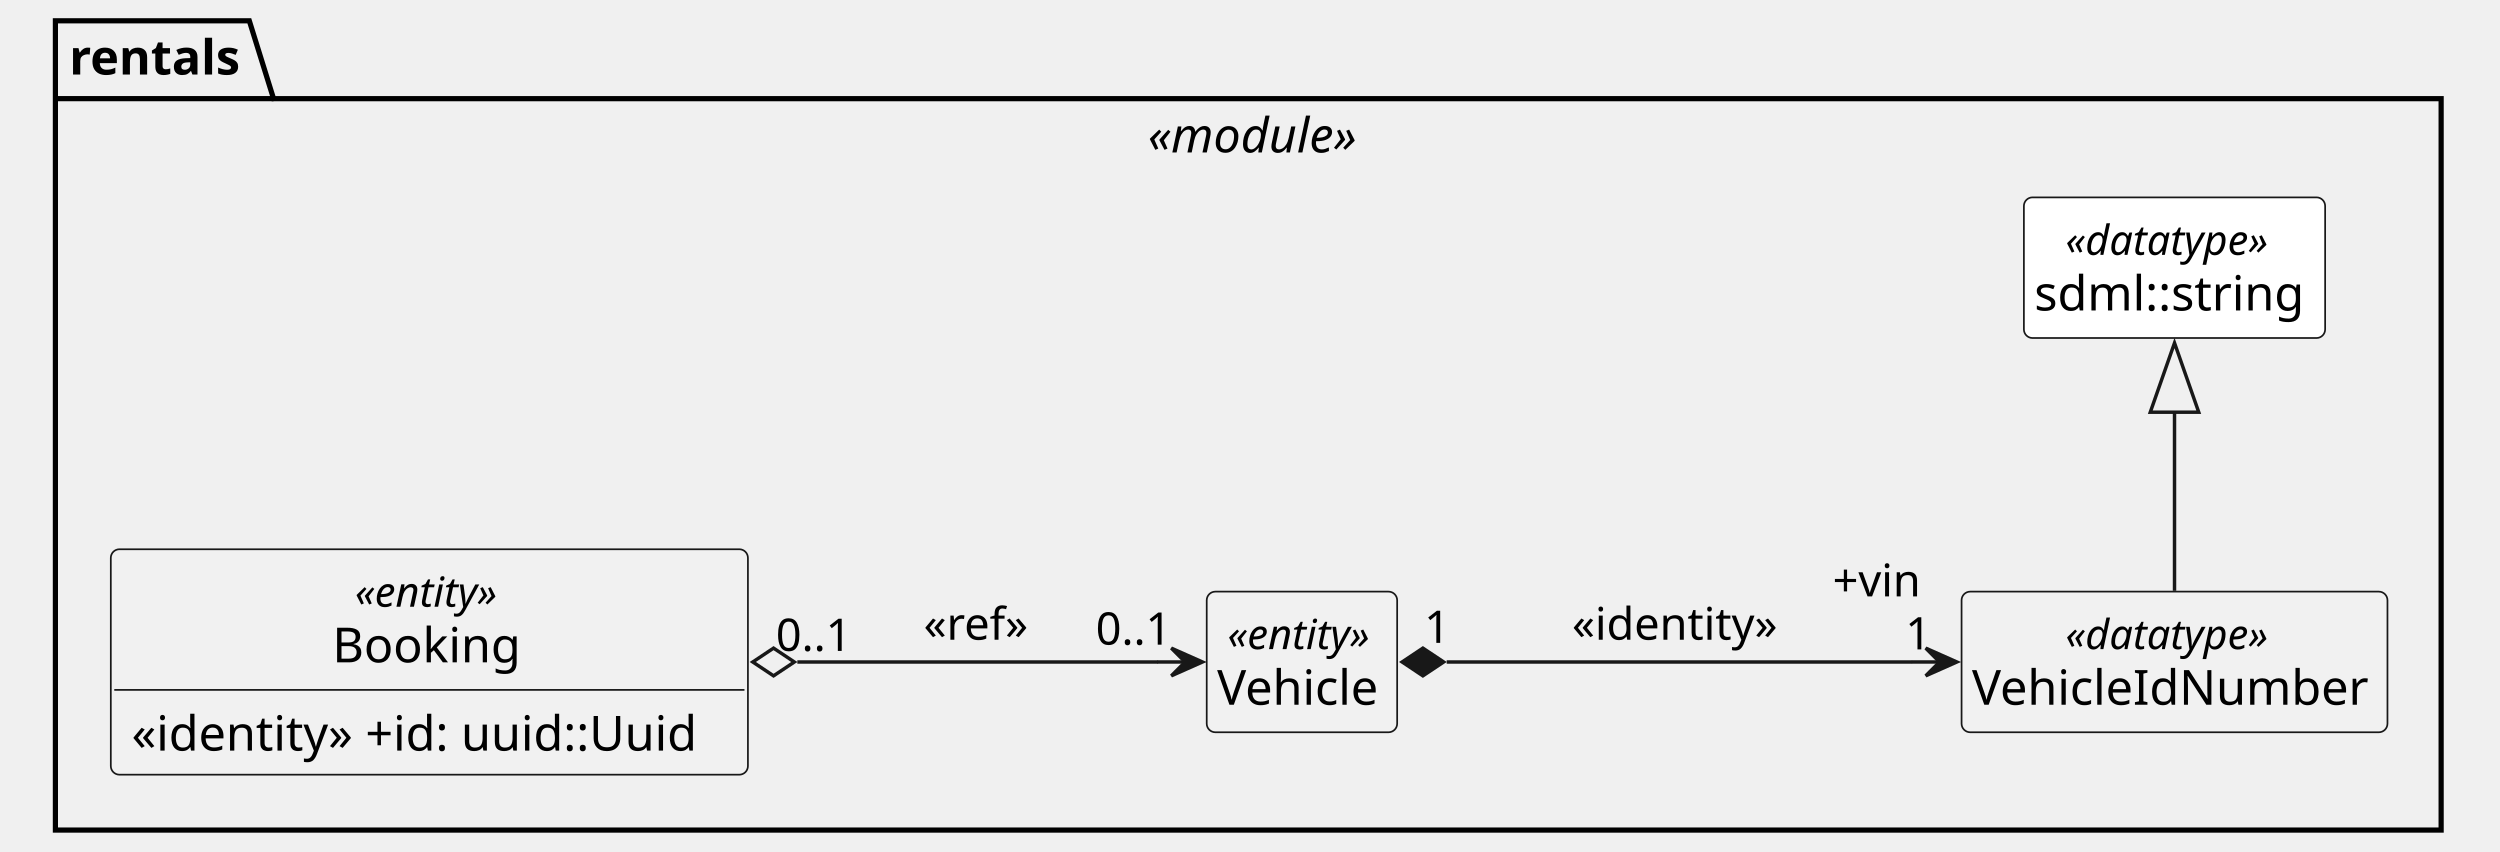
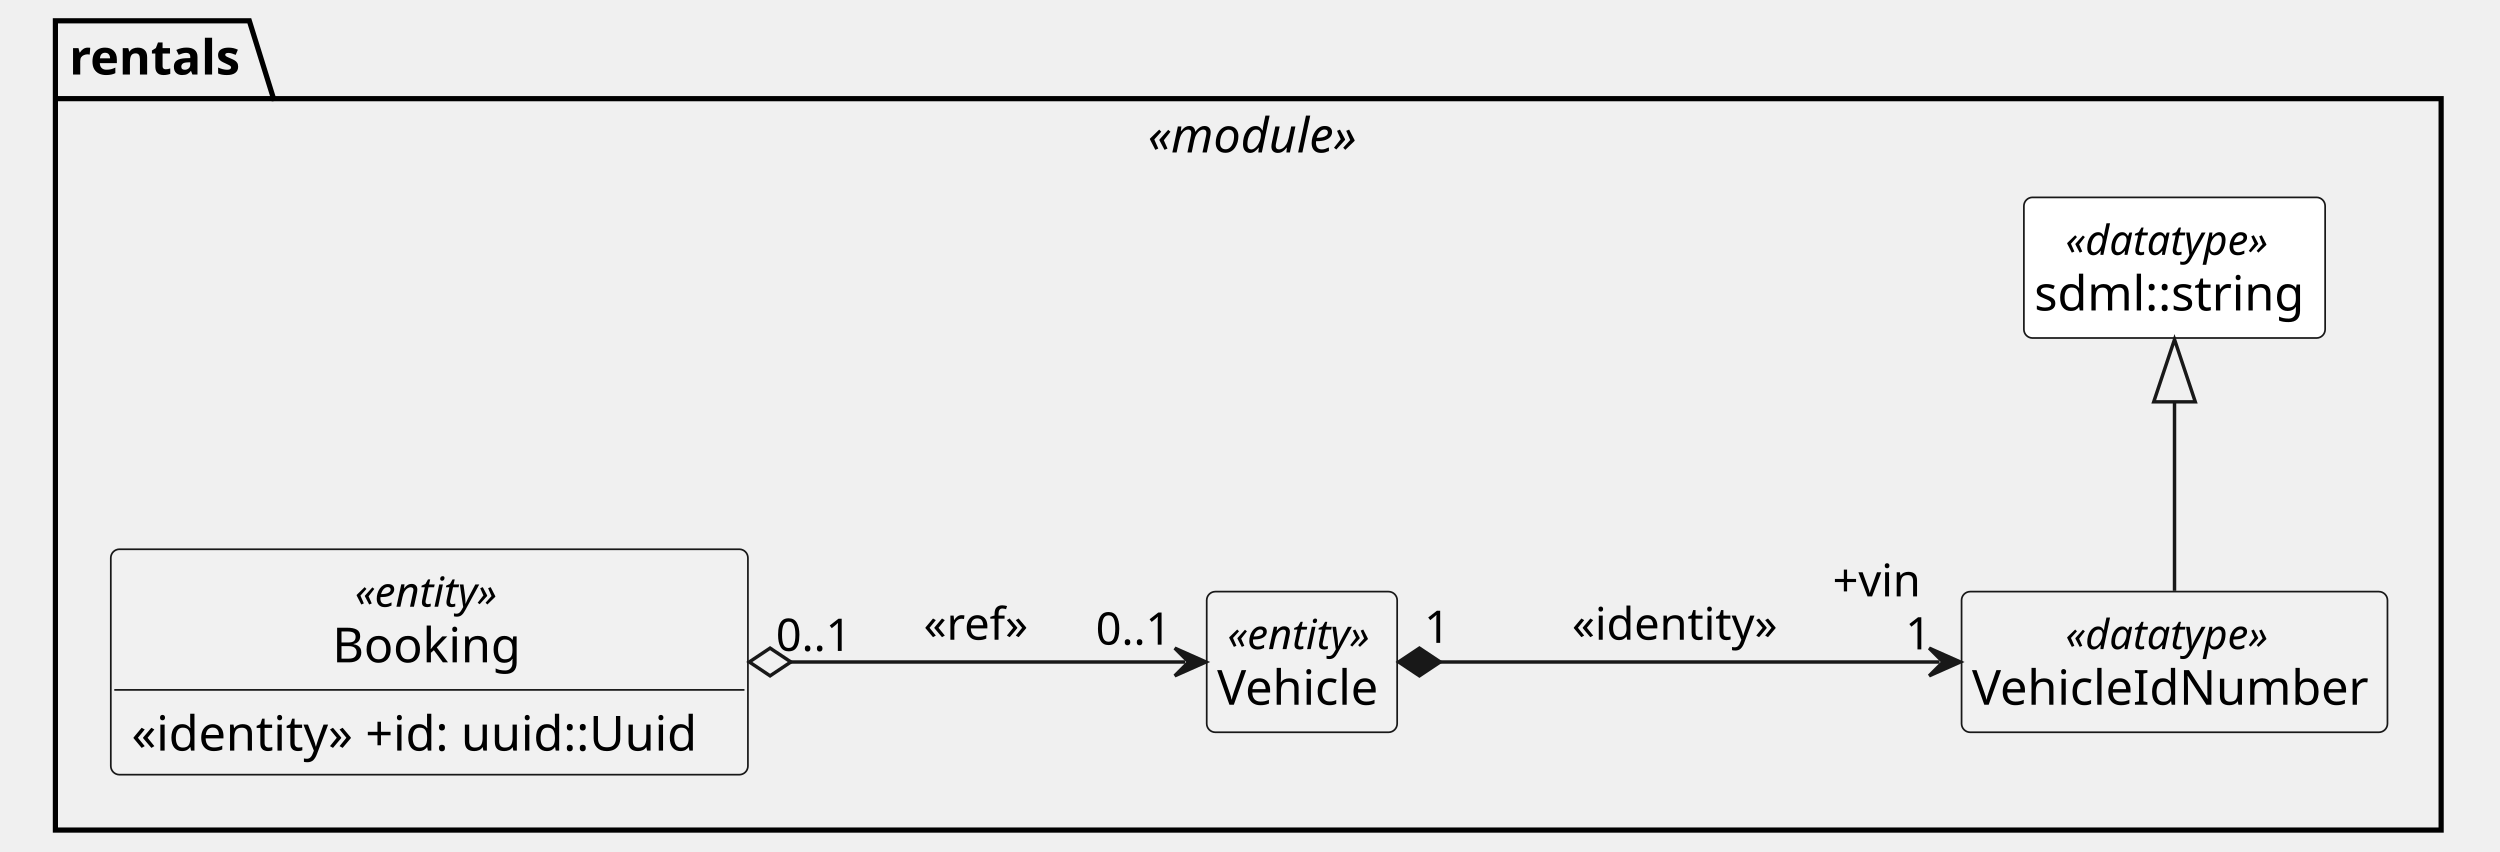
<svg xmlns="http://www.w3.org/2000/svg" contentStyleType="text/css" height="246px" preserveAspectRatio="none" style="width:722px;height:246px;" version="1.1" viewBox="0 0 722 246" width="722px" zoomAndPan="magnify">
  <defs />
  <g>
    <g id="cluster_rentals">
      <polygon fill="none" points="16,6,72,6,79,28.488,705,28.488,705,239.73,16,239.73,16,6" style="stroke:#000000;stroke-width:1.5;" />
      <line style="stroke:#000000;stroke-width:1.5;" x1="16" x2="79" y1="28.488" y2="28.488" />
      <text fill="#000000" font-family="sans-serif" font-size="14" font-weight="bold" lengthAdjust="spacing" textLength="50" x="20" y="21.535">rentals</text>
      <text fill="#000000" font-family="sans-serif" font-size="14" font-style="italic" lengthAdjust="spacing" textLength="66" x="331.5" y="44.023">«module»</text>
    </g>
    <g id="elem_string">
      <rect codeLine="10" fill="#FFFFFF" height="40.621" id="string" rx="2.5" ry="2.5" style="stroke:#181818;stroke-width:0.5;" width="87" x="584.5" y="57" />
      <text fill="#000000" font-family="sans-serif" font-size="12" font-style="italic" lengthAdjust="spacing" textLength="63" x="596.5" y="73.602">«datatype»</text>
      <text fill="#000000" font-family="sans-serif" font-size="14" lengthAdjust="spacing" textLength="81" x="587.5" y="89.668">sdml::string</text>
    </g>
    <g id="elem_VehicleIdNumber">
      <rect codeLine="11" fill="#F1F1F1" height="40.621" id="VehicleIdNumber" rx="2.5" ry="2.5" style="stroke:#181818;stroke-width:0.5;" width="123" x="566.5" y="170.86" />
      <text fill="#000000" font-family="sans-serif" font-size="12" font-style="italic" lengthAdjust="spacing" textLength="63" x="596.5" y="187.462">«datatype»</text>
      <text fill="#000000" font-family="sans-serif" font-size="14" lengthAdjust="spacing" textLength="117" x="569.5" y="203.528">VehicleIdNumber</text>
    </g>
    <g id="elem_Vehicle">
      <rect codeLine="12" fill="#F1F1F1" height="40.621" id="Vehicle" rx="2.5" ry="2.5" style="stroke:#181818;stroke-width:0.5;" width="55" x="348.5" y="170.86" />
      <text fill="#000000" font-family="sans-serif" font-size="12" font-style="italic" lengthAdjust="spacing" textLength="43" x="354.5" y="187.462">«entity»</text>
      <text fill="#000000" font-family="sans-serif" font-size="14" lengthAdjust="spacing" textLength="49" x="351.5" y="203.528">Vehicle</text>
    </g>
    <g id="elem_Booking">
      <rect codeLine="13" fill="#F1F1F1" height="65.109" id="Booking" rx="2.5" ry="2.5" style="stroke:#181818;stroke-width:0.5;" width="184" x="32" y="158.62" />
      <text fill="#000000" font-family="sans-serif" font-size="12" font-style="italic" lengthAdjust="spacing" textLength="43" x="102.5" y="175.222">«entity»</text>
      <text fill="#000000" font-family="sans-serif" font-size="14" lengthAdjust="spacing" textLength="56" x="96" y="191.288">Booking</text>
      <line style="stroke:#181818;stroke-width:0.5;" x1="33" x2="215" y1="199.241" y2="199.241" />
      <text fill="#000000" font-family="sans-serif" font-size="14" lengthAdjust="spacing" textLength="172" x="38" y="216.776">«identity» +id: uuid::Uuid</text>
    </g>
    <g id="link_string_VehicleIdNumber">
-       <path codeLine="16" d="M628,118.95 C628,136.57 628,156.38 628,170.63 " fill="none" id="string-backto-VehicleIdNumber" style="stroke:#181818;stroke-width:1.0;" />
-       <polygon fill="none" points="621,119.05,628,99.05,635,119.05,621,119.05" style="stroke:#181818;stroke-width:1.0;" />
+       <path codeLine="16" d="M628,116.05 C628,136.5 628,150.26 628,170.63 " fill="none" id="string-backto-VehicleIdNumber" style="stroke:#181818;stroke-width:1.0;" />
+       <polygon fill="none" points="628,98.05,622,116.05,634,116.05,628,98.05" style="stroke:#181818;stroke-width:1.0;" />
    </g>
    <g id="link_Booking_Vehicle">
-       <path codeLine="17" d="M230.27,191.18 C267.01,191.18 306.04,191.18 334.45,191.18 " fill="none" id="Booking-Vehicle" style="stroke:#181818;stroke-width:1.0;" />
-       <polygon fill="none" points="217.4,191.18,223.4,195.18,229.4,191.18,223.4,187.18,217.4,191.18" style="stroke:#181818;stroke-width:1.0;" />
-       <polygon fill="#181818" points="347.27,191.18,338.27,187.18,342.27,191.18,338.27,195.18,347.27,191.18" style="stroke:#181818;stroke-width:1.0;" />
-       <line style="stroke:#181818;stroke-width:1.0;" x1="342.27" x2="334.27" y1="191.18" y2="191.18" />
+       <path codeLine="17" d="M228.4,191.18 C275.18,191.18 310.62,191.18 342.27,191.18 " fill="none" id="Booking-Vehicle" style="stroke:#181818;stroke-width:1.0;" />
+       <polygon fill="none" points="216.4,191.18,222.4,195.18,228.4,191.18,222.4,187.18,216.4,191.18" style="stroke:#181818;stroke-width:1.0;" />
+       <polygon fill="#181818" points="348.27,191.18,339.27,187.18,343.27,191.18,339.27,195.18,348.27,191.18" style="stroke:#181818;stroke-width:1.0;" />
      <text fill="#000000" font-family="sans-serif" font-size="13" lengthAdjust="spacing" textLength="31" x="266.75" y="184.748">«ref»</text>
      <text fill="#000000" font-family="sans-serif" font-size="13" lengthAdjust="spacing" textLength="4" x="224.067" y="172.67"> </text>
      <text fill="#000000" font-family="sans-serif" font-size="13" lengthAdjust="spacing" textLength="24" x="224.067" y="187.981">0..1</text>
      <text fill="#000000" font-family="sans-serif" font-size="13" lengthAdjust="spacing" textLength="4" x="336.448" y="170.858"> </text>
      <text fill="#000000" font-family="sans-serif" font-size="13" lengthAdjust="spacing" textLength="24" x="316.448" y="186.169">0..1</text>
    </g>
    <g id="link_Vehicle_VehicleIdNumber">
-       <path codeLine="18" d="M417.8,191.18 C454.28,191.18 508.14,191.18 552.21,191.18 " fill="none" id="Vehicle-VehicleIdNumber" style="stroke:#181818;stroke-width:1.0;" />
-       <polygon fill="#181818" points="404.93,191.18,410.93,195.18,416.93,191.18,410.93,187.18,404.93,191.18" style="stroke:#181818;stroke-width:1.0;" />
-       <polygon fill="#181818" points="565.14,191.18,556.14,187.18,560.14,191.18,556.14,195.18,565.14,191.18" style="stroke:#181818;stroke-width:1.0;" />
-       <line style="stroke:#181818;stroke-width:1.0;" x1="560.14" x2="552.14" y1="191.18" y2="191.18" />
+       <path codeLine="18" d="M415.93,191.18 C454.82,191.18 508.34,191.18 560.14,191.18 " fill="none" id="Vehicle-VehicleIdNumber" style="stroke:#181818;stroke-width:1.0;" />
+       <polygon fill="#181818" points="403.93,191.18,409.93,195.18,415.93,191.18,409.93,187.18,403.93,191.18" style="stroke:#181818;stroke-width:1.0;" />
+       <polygon fill="#181818" points="566.14,191.18,557.14,187.18,561.14,191.18,557.14,195.18,566.14,191.18" style="stroke:#181818;stroke-width:1.0;" />
      <text fill="#000000" font-family="sans-serif" font-size="13" lengthAdjust="spacing" textLength="62" x="454" y="184.748">«identity»</text>
      <text fill="#000000" font-family="sans-serif" font-size="13" lengthAdjust="spacing" textLength="4" x="411.314" y="170.354"> </text>
      <text fill="#000000" font-family="sans-serif" font-size="13" lengthAdjust="spacing" textLength="8" x="411.314" y="185.664">1</text>
      <text fill="#000000" font-family="sans-serif" font-size="13" lengthAdjust="spacing" textLength="29" x="529.265" y="172.234">+vin</text>
      <text fill="#000000" font-family="sans-serif" font-size="13" lengthAdjust="spacing" textLength="8" x="550.265" y="187.545">1</text>
    </g>
  </g>
</svg>
